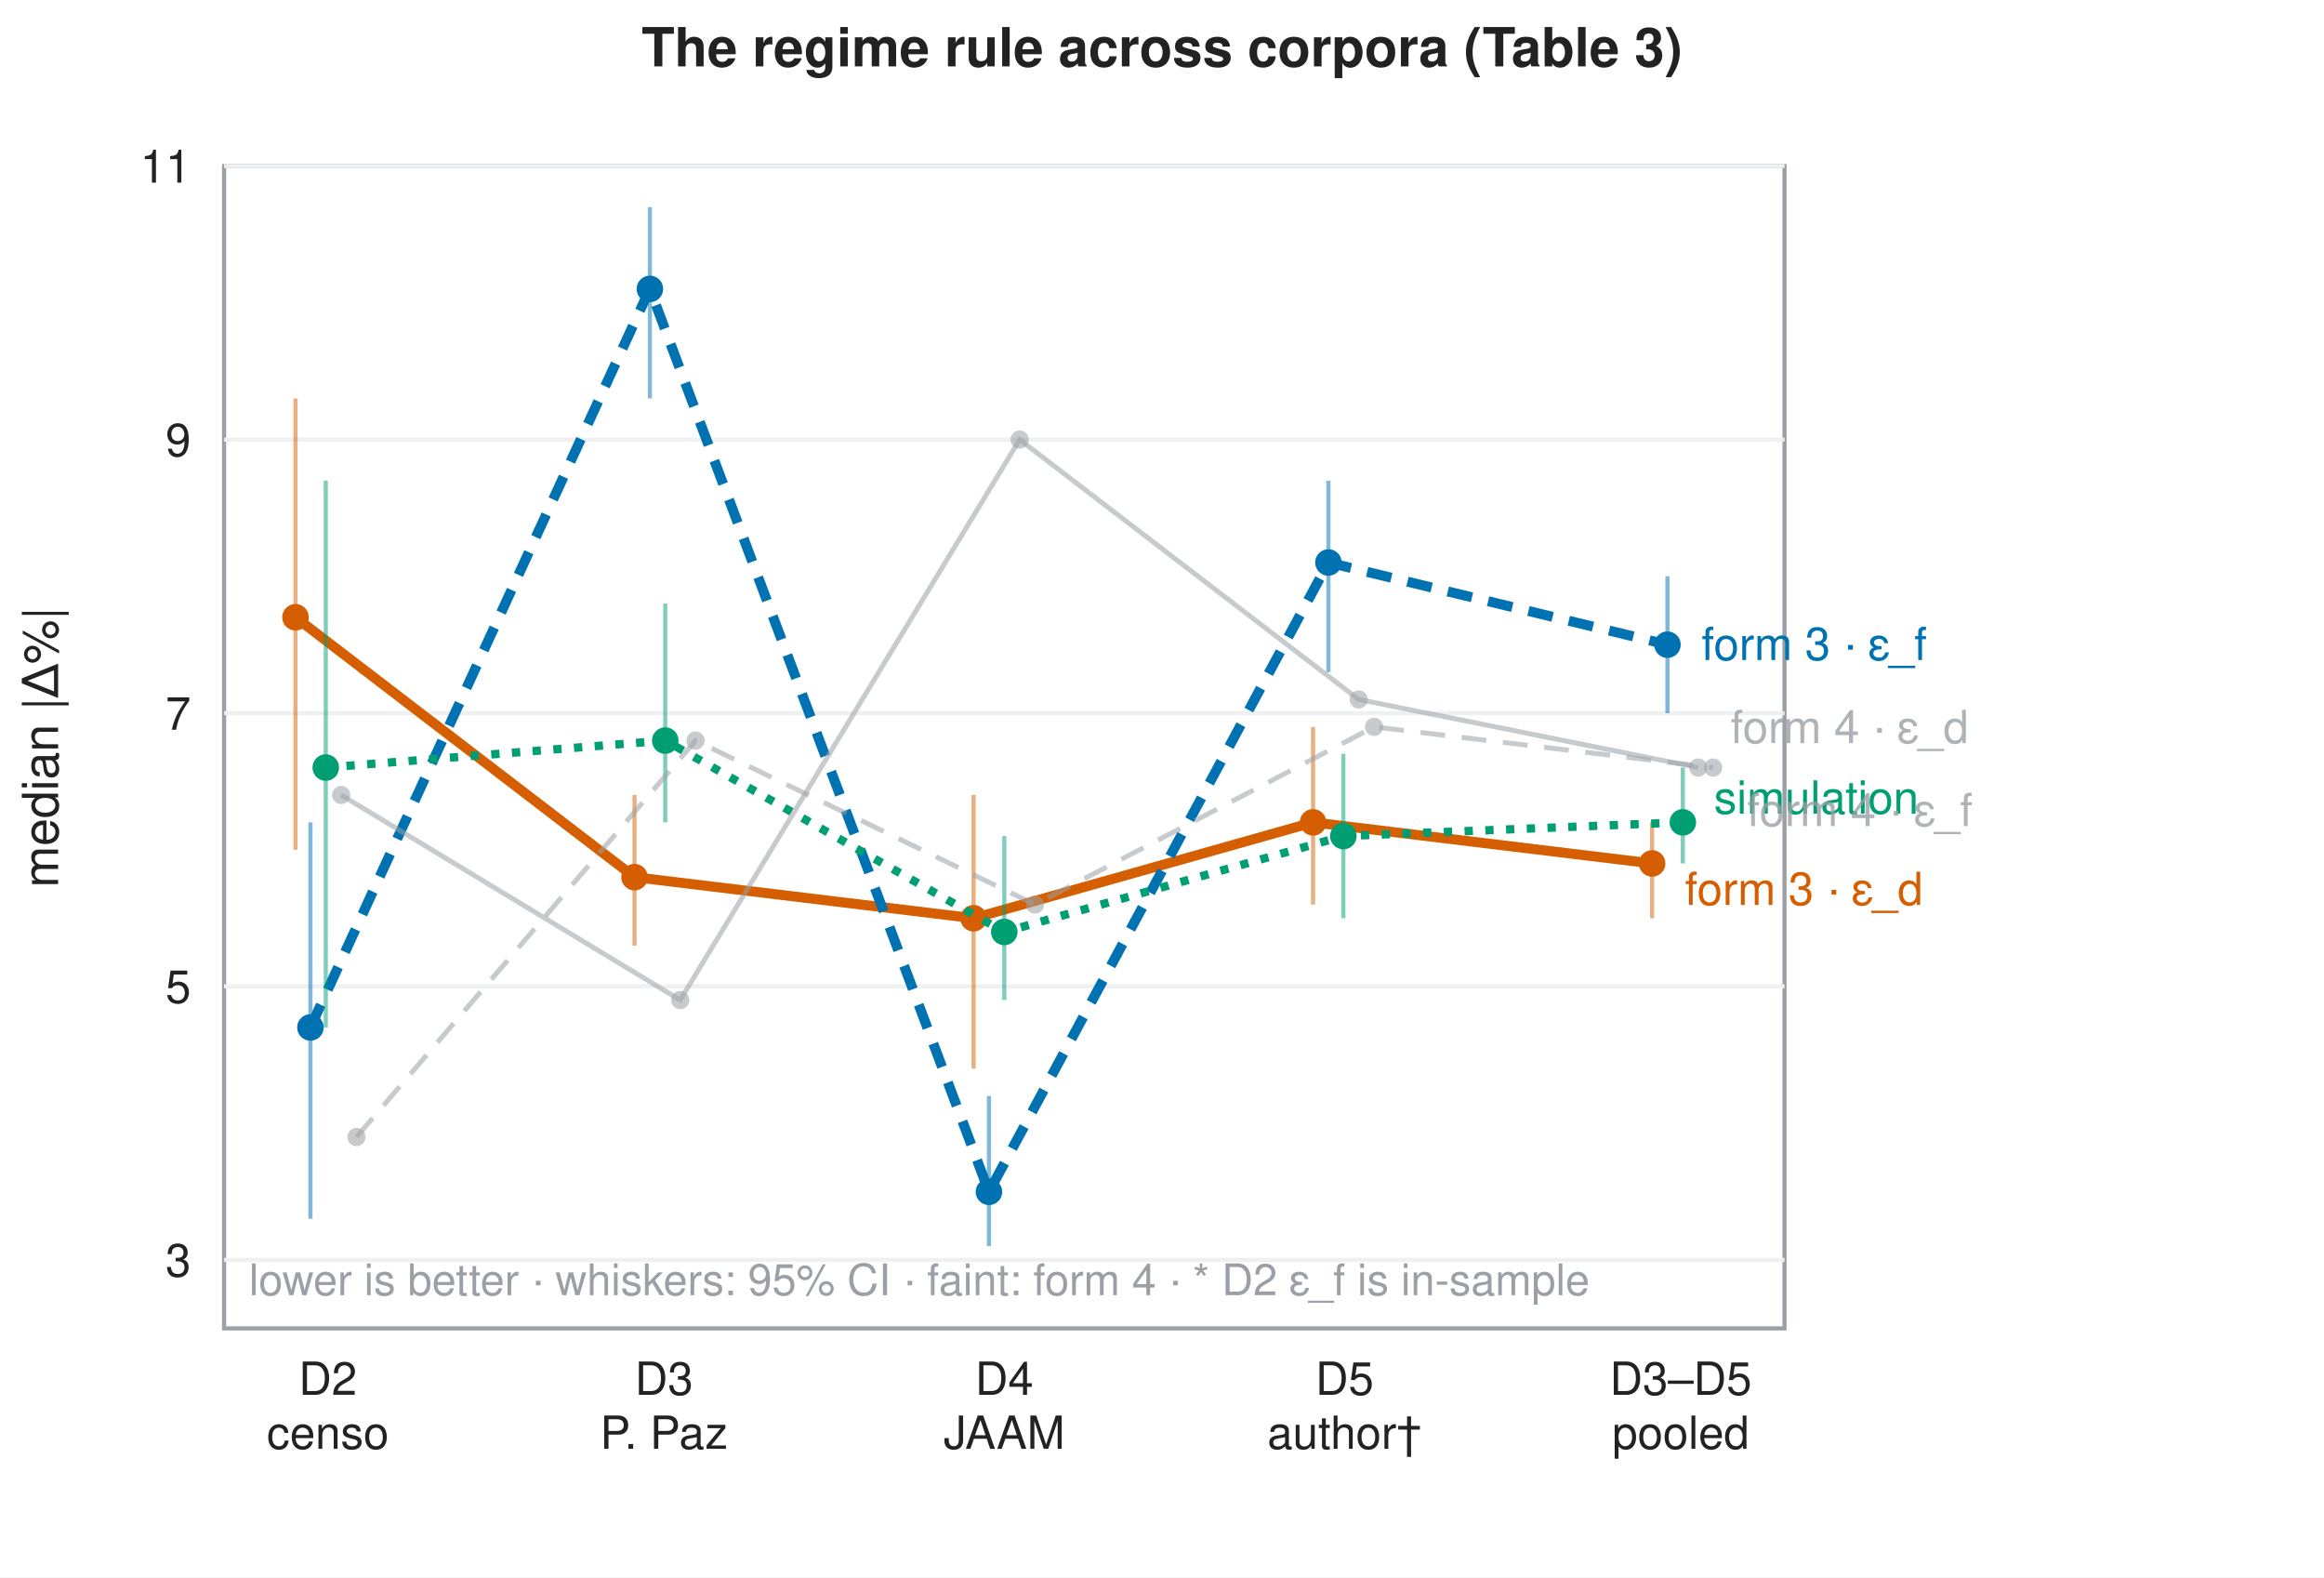
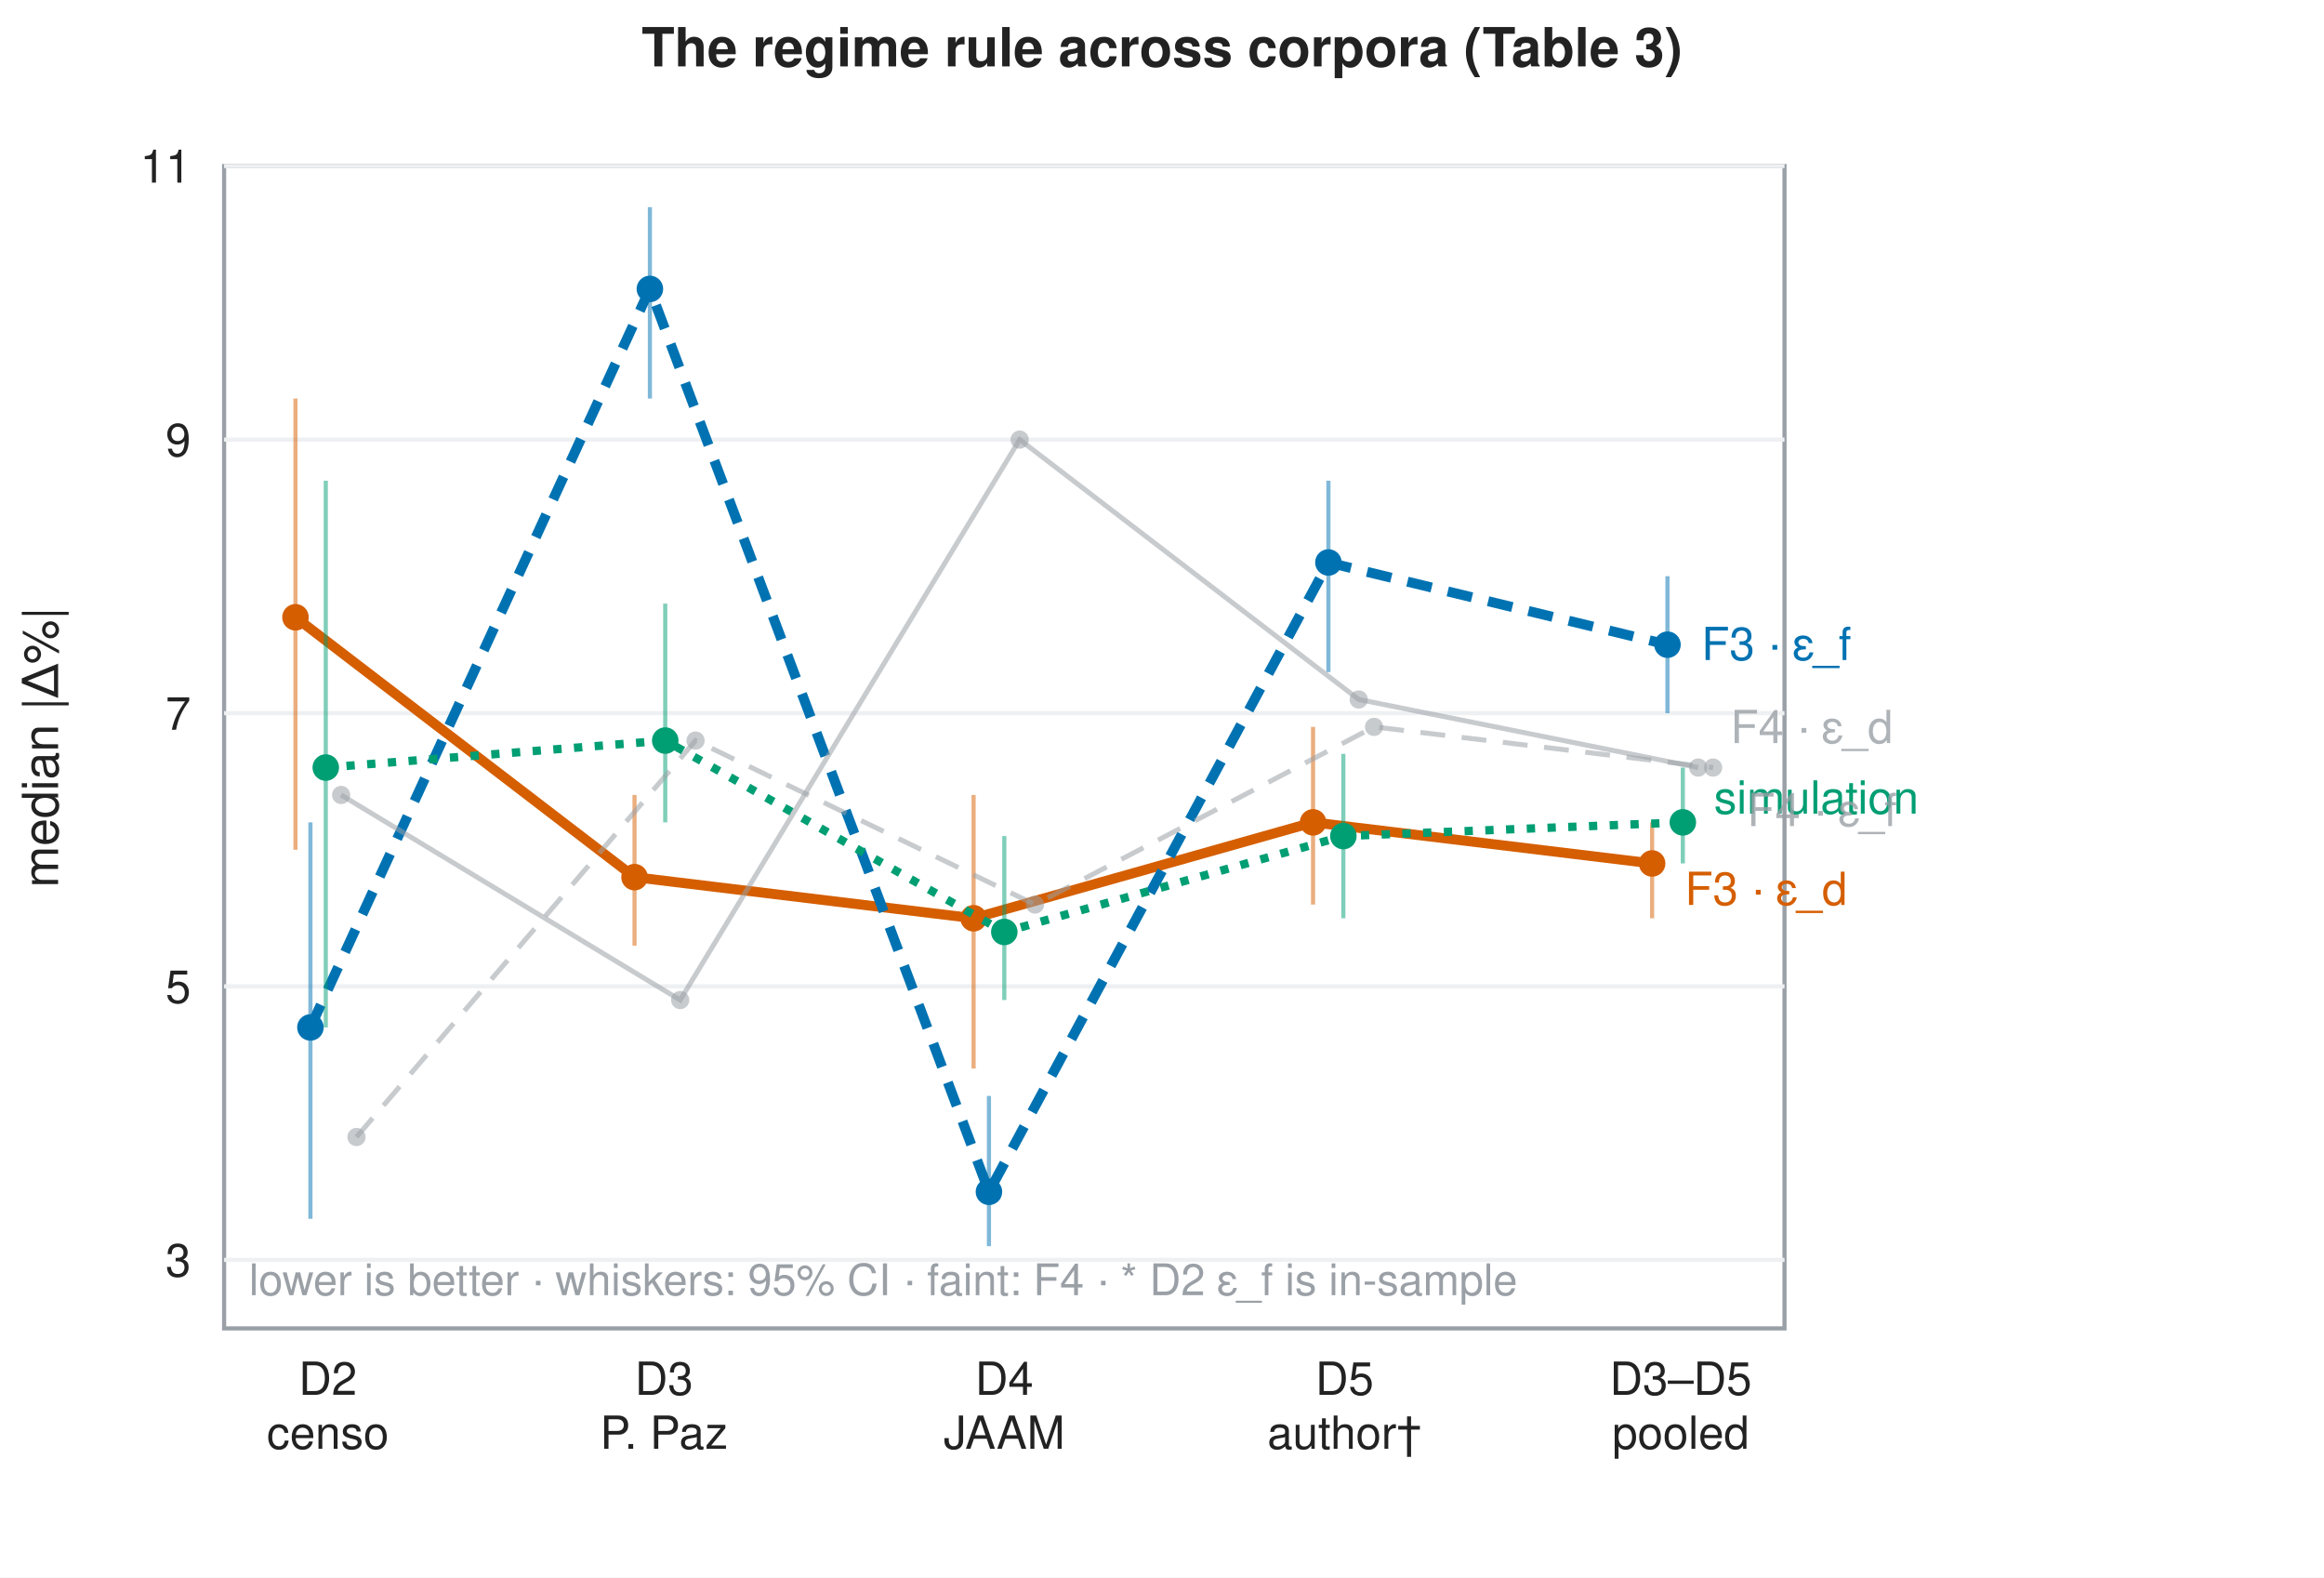
<svg xmlns="http://www.w3.org/2000/svg" viewBox="0 0 560 380" width="560" height="380" font-size="12">
  <rect width="560" height="380" fill="#fff" />
  <rect x="54" y="40" width="376" height="280" fill="#fff" stroke="#9aa0a6" stroke-width="1" />
  <text x="280" y="16" text-anchor="middle" font-family="-apple-system,Segoe UI,Helvetica,Arial,sans-serif" font-size="13" font-weight="600" fill="#222222">The regime rule across corpora (Table 3)</text>
  <line x1="54" y1="303.5" x2="430" y2="303.5" stroke="#eef0f2" stroke-width="1" />
  <text x="46" y="307.5" text-anchor="end" font-family="-apple-system,Segoe UI,Helvetica,Arial,sans-serif" font-size="11" fill="#222222">3</text>
  <line x1="54" y1="237.6" x2="430" y2="237.6" stroke="#eef0f2" stroke-width="1" />
  <text x="46" y="241.6" text-anchor="end" font-family="-apple-system,Segoe UI,Helvetica,Arial,sans-serif" font-size="11" fill="#222222">5</text>
  <line x1="54" y1="171.8" x2="430" y2="171.8" stroke="#eef0f2" stroke-width="1" />
  <text x="46" y="175.8" text-anchor="end" font-family="-apple-system,Segoe UI,Helvetica,Arial,sans-serif" font-size="11" fill="#222222">7</text>
  <line x1="54" y1="105.9" x2="430" y2="105.9" stroke="#eef0f2" stroke-width="1" />
  <text x="46" y="109.9" text-anchor="end" font-family="-apple-system,Segoe UI,Helvetica,Arial,sans-serif" font-size="11" fill="#222222">9</text>
  <line x1="54" y1="40.0" x2="430" y2="40.0" stroke="#eef0f2" stroke-width="1" />
  <text x="46" y="44.0" text-anchor="end" font-family="-apple-system,Segoe UI,Helvetica,Arial,sans-serif" font-size="11" fill="#222222">11</text>
  <text x="242" y="374" text-anchor="middle" font-family="-apple-system,Segoe UI,Helvetica,Arial,sans-serif" font-size="12" fill="#222222" />
  <text x="14" y="180" text-anchor="middle" font-family="-apple-system,Segoe UI,Helvetica,Arial,sans-serif" font-size="12" fill="#222222" transform="rotate(-90 14 180)">median |Δ%|</text>
  <path d="M71.2,148.7 L152.9,211.3 L234.6,221.2 L316.4,198.1 L398.1,208.0" fill="none" stroke="#D55E00" stroke-width="2.4" opacity="1.0" />
  <line x1="71.2" y1="204.7" x2="71.2" y2="96.0" stroke="#D55E00" stroke-width="1" opacity="0.5" />
-   <circle cx="71.2" cy="148.7" r="3.2" fill="#D55E00" opacity="1.0" data-tip="form 3 · ε_d: 7.7 [6.0, 9.3]" />
+   <circle cx="71.2" cy="148.7" r="3.2" fill="#D55E00" opacity="1.0" data-tip="F3 · ε_d: 7.7 [6.0, 9.3]" />
  <line x1="152.9" y1="227.8" x2="152.9" y2="191.5" stroke="#D55E00" stroke-width="1" opacity="0.5" />
-   <circle cx="152.9" cy="211.3" r="3.2" fill="#D55E00" opacity="1.0" data-tip="form 3 · ε_d: 5.8 [5.3, 6.4]" />
+   <circle cx="152.9" cy="211.3" r="3.2" fill="#D55E00" opacity="1.0" data-tip="F3 · ε_d: 5.8 [5.3, 6.4]" />
  <line x1="234.6" y1="257.4" x2="234.6" y2="191.5" stroke="#D55E00" stroke-width="1" opacity="0.5" />
-   <circle cx="234.6" cy="221.2" r="3.2" fill="#D55E00" opacity="1.0" data-tip="form 3 · ε_d: 5.5 [4.4, 6.4]" />
+   <circle cx="234.6" cy="221.2" r="3.2" fill="#D55E00" opacity="1.0" data-tip="F3 · ε_d: 5.5 [4.4, 6.4]" />
  <line x1="316.4" y1="217.9" x2="316.4" y2="175.1" stroke="#D55E00" stroke-width="1" opacity="0.5" />
-   <circle cx="316.4" cy="198.1" r="3.2" fill="#D55E00" opacity="1.0" data-tip="form 3 · ε_d: 6.2 [5.6, 6.9]" />
+   <circle cx="316.4" cy="198.1" r="3.2" fill="#D55E00" opacity="1.0" data-tip="F3 · ε_d: 6.2 [5.6, 6.9]" />
  <line x1="398.1" y1="221.2" x2="398.1" y2="198.1" stroke="#D55E00" stroke-width="1" opacity="0.5" />
-   <circle cx="398.1" cy="208.0" r="3.2" fill="#D55E00" opacity="1.0" data-tip="form 3 · ε_d: 5.9 [5.5, 6.2]" />
-   <text x="406" y="218" font-family="-apple-system,Segoe UI,Helvetica,Arial,sans-serif" font-size="11" fill="#D55E00" opacity="1.0">form 3 · ε_d</text>
+   <circle cx="398.1" cy="208.0" r="3.2" fill="#D55E00" opacity="1.0" data-tip="F3 · ε_d: 5.9 [5.5, 6.2]" />
+   <text x="406" y="218" font-family="-apple-system,Segoe UI,Helvetica,Arial,sans-serif" font-size="11" fill="#D55E00" opacity="1.0">F3 · ε_d</text>
  <path d="M74.8,247.5 L156.6,69.6 L238.3,287.1 L320.1,135.5 L401.8,155.3" fill="none" stroke="#0072B2" stroke-width="2.4" stroke-dasharray="6 4" opacity="1.0" />
  <line x1="74.8" y1="293.6" x2="74.8" y2="198.1" stroke="#0072B2" stroke-width="1" opacity="0.5" />
-   <circle cx="74.8" cy="247.5" r="3.2" fill="#0072B2" opacity="1.0" data-tip="form 3 · ε_f: 4.7 [3.3, 6.2]" />
+   <circle cx="74.8" cy="247.5" r="3.2" fill="#0072B2" opacity="1.0" data-tip="F3 · ε_f: 4.7 [3.3, 6.2]" />
  <line x1="156.6" y1="96.0" x2="156.6" y2="49.9" stroke="#0072B2" stroke-width="1" opacity="0.5" />
-   <circle cx="156.6" cy="69.6" r="3.2" fill="#0072B2" opacity="1.0" data-tip="form 3 · ε_f: 10.1 [9.3, 10.7]" />
+   <circle cx="156.6" cy="69.6" r="3.2" fill="#0072B2" opacity="1.0" data-tip="F3 · ε_f: 10.1 [9.3, 10.7]" />
  <line x1="238.3" y1="300.2" x2="238.3" y2="264.0" stroke="#0072B2" stroke-width="1" opacity="0.5" />
-   <circle cx="238.3" cy="287.1" r="3.2" fill="#0072B2" opacity="1.0" data-tip="form 3 · ε_f: 3.5 [3.1, 4.2]" />
+   <circle cx="238.3" cy="287.1" r="3.2" fill="#0072B2" opacity="1.0" data-tip="F3 · ε_f: 3.5 [3.1, 4.2]" />
  <line x1="320.1" y1="161.9" x2="320.1" y2="115.8" stroke="#0072B2" stroke-width="1" opacity="0.5" />
-   <circle cx="320.1" cy="135.5" r="3.2" fill="#0072B2" opacity="1.0" data-tip="form 3 · ε_f: 8.1 [7.3, 8.7]" />
+   <circle cx="320.1" cy="135.5" r="3.2" fill="#0072B2" opacity="1.0" data-tip="F3 · ε_f: 8.1 [7.3, 8.7]" />
  <line x1="401.8" y1="171.8" x2="401.8" y2="138.8" stroke="#0072B2" stroke-width="1" opacity="0.5" />
-   <circle cx="401.8" cy="155.3" r="3.2" fill="#0072B2" opacity="1.0" data-tip="form 3 · ε_f: 7.5 [7.0, 8.0]" />
-   <text x="410" y="159" font-family="-apple-system,Segoe UI,Helvetica,Arial,sans-serif" font-size="11" fill="#0072B2" opacity="1.0">form 3 · ε_f</text>
+   <circle cx="401.8" cy="155.3" r="3.2" fill="#0072B2" opacity="1.0" data-tip="F3 · ε_f: 7.5 [7.0, 8.0]" />
+   <text x="410" y="159" font-family="-apple-system,Segoe UI,Helvetica,Arial,sans-serif" font-size="11" fill="#0072B2" opacity="1.0">F3 · ε_f</text>
  <path d="M78.5,184.9 L160.3,178.4 L242.0,224.5 L323.7,201.4 L405.5,198.1" fill="none" stroke="#009E73" stroke-width="2.0" stroke-dasharray="2 3" opacity="1.0" />
  <line x1="78.5" y1="247.5" x2="78.5" y2="115.8" stroke="#009E73" stroke-width="1" opacity="0.5" />
  <circle cx="78.5" cy="184.9" r="3.2" fill="#009E73" opacity="1.0" data-tip="simulation: 6.6 [4.7, 8.7]" />
  <line x1="160.3" y1="198.1" x2="160.3" y2="145.4" stroke="#009E73" stroke-width="1" opacity="0.5" />
  <circle cx="160.3" cy="178.4" r="3.2" fill="#009E73" opacity="1.0" data-tip="simulation: 6.8 [6.2, 7.8]" />
  <line x1="242.0" y1="240.9" x2="242.0" y2="201.4" stroke="#009E73" stroke-width="1" opacity="0.5" />
  <circle cx="242.0" cy="224.5" r="3.2" fill="#009E73" opacity="1.0" data-tip="simulation: 5.4 [4.9, 6.1]" />
  <line x1="323.7" y1="221.2" x2="323.7" y2="181.6" stroke="#009E73" stroke-width="1" opacity="0.5" />
  <circle cx="323.7" cy="201.4" r="3.2" fill="#009E73" opacity="1.0" data-tip="simulation: 6.1 [5.5, 6.7]" />
  <line x1="405.5" y1="208.0" x2="405.5" y2="184.9" stroke="#009E73" stroke-width="1" opacity="0.5" />
  <circle cx="405.5" cy="198.1" r="3.2" fill="#009E73" opacity="1.0" data-tip="simulation: 6.2 [5.9, 6.6]" />
  <text x="413" y="196" font-family="-apple-system,Segoe UI,Helvetica,Arial,sans-serif" font-size="11" fill="#009E73" opacity="1.0">simulation</text>
  <path d="M82.2,191.5 L163.9,240.9 L245.7,105.9 L327.4,168.5 L409.2,184.9" fill="none" stroke="#9aa0a6" stroke-width="1.2" opacity="0.55" />
-   <circle cx="82.2" cy="191.5" r="2.2" fill="#9aa0a6" opacity="0.55" data-tip="form 4 · ε_d: 6.4 [4.8, 8.6]" />
-   <circle cx="163.9" cy="240.9" r="2.2" fill="#9aa0a6" opacity="0.55" data-tip="form 4 · ε_d: 4.9 [4.4, 5.8]" />
-   <circle cx="245.7" cy="105.9" r="2.2" fill="#9aa0a6" opacity="0.55" data-tip="form 4 · ε_d: 9.0 [7.9, 9.7]" />
-   <circle cx="327.4" cy="168.5" r="2.2" fill="#9aa0a6" opacity="0.55" data-tip="form 4 · ε_d: 7.1 [6.4, 8.1]" />
-   <circle cx="409.2" cy="184.9" r="2.2" fill="#9aa0a6" opacity="0.55" data-tip="form 4 · ε_d: 6.6 [6.3, 7.1]" />
-   <text x="417" y="179" font-family="-apple-system,Segoe UI,Helvetica,Arial,sans-serif" font-size="11" fill="#9aa0a6" opacity="0.8">form 4 · ε_d</text>
+   <circle cx="82.2" cy="191.5" r="2.2" fill="#9aa0a6" opacity="0.55" data-tip="F4 · ε_d: 6.4 [4.8, 8.6]" />
+   <circle cx="163.9" cy="240.9" r="2.2" fill="#9aa0a6" opacity="0.55" data-tip="F4 · ε_d: 4.9 [4.4, 5.8]" />
+   <circle cx="245.7" cy="105.9" r="2.2" fill="#9aa0a6" opacity="0.55" data-tip="F4 · ε_d: 9.0 [7.9, 9.7]" />
+   <circle cx="327.4" cy="168.5" r="2.2" fill="#9aa0a6" opacity="0.55" data-tip="F4 · ε_d: 7.1 [6.4, 8.1]" />
+   <circle cx="409.2" cy="184.9" r="2.2" fill="#9aa0a6" opacity="0.55" data-tip="F4 · ε_d: 6.6 [6.3, 7.1]" />
+   <text x="417" y="179" font-family="-apple-system,Segoe UI,Helvetica,Arial,sans-serif" font-size="11" fill="#9aa0a6" opacity="0.8">F4 · ε_d</text>
  <path d="M85.9,273.9 L167.6,178.4 L249.4,217.9 L331.1,175.1 L412.8,184.9" fill="none" stroke="#9aa0a6" stroke-width="1.2" stroke-dasharray="6 4" opacity="0.55" />
-   <circle cx="85.9" cy="273.9" r="2.2" fill="#9aa0a6" opacity="0.55" data-tip="form 4 · ε_f: 3.9 [3.2, 6.1]" />
-   <circle cx="167.6" cy="178.4" r="2.2" fill="#9aa0a6" opacity="0.55" data-tip="form 4 · ε_f: 6.8 [6.0, 7.6]" />
-   <circle cx="249.4" cy="217.9" r="2.2" fill="#9aa0a6" opacity="0.55" data-tip="form 4 · ε_f: 5.6 [4.8, 6.4]" />
-   <circle cx="331.1" cy="175.1" r="2.2" fill="#9aa0a6" opacity="0.55" data-tip="form 4 · ε_f: 6.9 [6.2, 7.5]" />
-   <circle cx="412.8" cy="184.9" r="2.2" fill="#9aa0a6" opacity="0.55" data-tip="form 4 · ε_f: 6.6 [6.1, 7.0]" />
-   <text x="421" y="199" font-family="-apple-system,Segoe UI,Helvetica,Arial,sans-serif" font-size="11" fill="#9aa0a6" opacity="0.8">form 4 · ε_f</text>
+   <circle cx="85.9" cy="273.9" r="2.2" fill="#9aa0a6" opacity="0.55" data-tip="F4 · ε_f: 3.9 [3.2, 6.1]" />
+   <circle cx="167.6" cy="178.4" r="2.2" fill="#9aa0a6" opacity="0.55" data-tip="F4 · ε_f: 6.8 [6.0, 7.6]" />
+   <circle cx="249.4" cy="217.9" r="2.2" fill="#9aa0a6" opacity="0.55" data-tip="F4 · ε_f: 5.6 [4.8, 6.4]" />
+   <circle cx="331.1" cy="175.1" r="2.2" fill="#9aa0a6" opacity="0.55" data-tip="F4 · ε_f: 6.9 [6.2, 7.5]" />
+   <circle cx="412.8" cy="184.9" r="2.2" fill="#9aa0a6" opacity="0.55" data-tip="F4 · ε_f: 6.6 [6.1, 7.0]" />
+   <text x="421" y="199" font-family="-apple-system,Segoe UI,Helvetica,Arial,sans-serif" font-size="11" fill="#9aa0a6" opacity="0.8">F4 · ε_f</text>
  <text x="79" y="336" text-anchor="middle" font-family="-apple-system,Segoe UI,Helvetica,Arial,sans-serif" font-size="11" fill="#222222">D2</text>
  <text x="79" y="349" text-anchor="middle" font-family="-apple-system,Segoe UI,Helvetica,Arial,sans-serif" font-size="11" fill="#222222">censo</text>
  <text x="160" y="336" text-anchor="middle" font-family="-apple-system,Segoe UI,Helvetica,Arial,sans-serif" font-size="11" fill="#222222">D3</text>
  <text x="160" y="349" text-anchor="middle" font-family="-apple-system,Segoe UI,Helvetica,Arial,sans-serif" font-size="11" fill="#222222">P. Paz</text>
  <text x="242" y="336" text-anchor="middle" font-family="-apple-system,Segoe UI,Helvetica,Arial,sans-serif" font-size="11" fill="#222222">D4</text>
  <text x="242" y="349" text-anchor="middle" font-family="-apple-system,Segoe UI,Helvetica,Arial,sans-serif" font-size="11" fill="#222222">JAAM</text>
  <text x="324" y="336" text-anchor="middle" font-family="-apple-system,Segoe UI,Helvetica,Arial,sans-serif" font-size="11" fill="#222222">D5</text>
  <text x="324" y="349" text-anchor="middle" font-family="-apple-system,Segoe UI,Helvetica,Arial,sans-serif" font-size="11" fill="#222222">author†</text>
  <text x="405" y="336" text-anchor="middle" font-family="-apple-system,Segoe UI,Helvetica,Arial,sans-serif" font-size="11" fill="#222222">D3–D5</text>
  <text x="405" y="349" text-anchor="middle" font-family="-apple-system,Segoe UI,Helvetica,Arial,sans-serif" font-size="11" fill="#222222">pooled</text>
-   <text x="60" y="312" font-family="-apple-system,Segoe UI,Helvetica,Arial,sans-serif" font-size="10.5" fill="#9aa0a6">lower is better · whiskers: 95% CI · faint: form 4 · * D2 ε_f is in-sample</text>
+   <text x="60" y="312" font-family="-apple-system,Segoe UI,Helvetica,Arial,sans-serif" font-size="10.5" fill="#9aa0a6">lower is better · whiskers: 95% CI · faint: F4 · * D2 ε_f is in-sample</text>
</svg>
